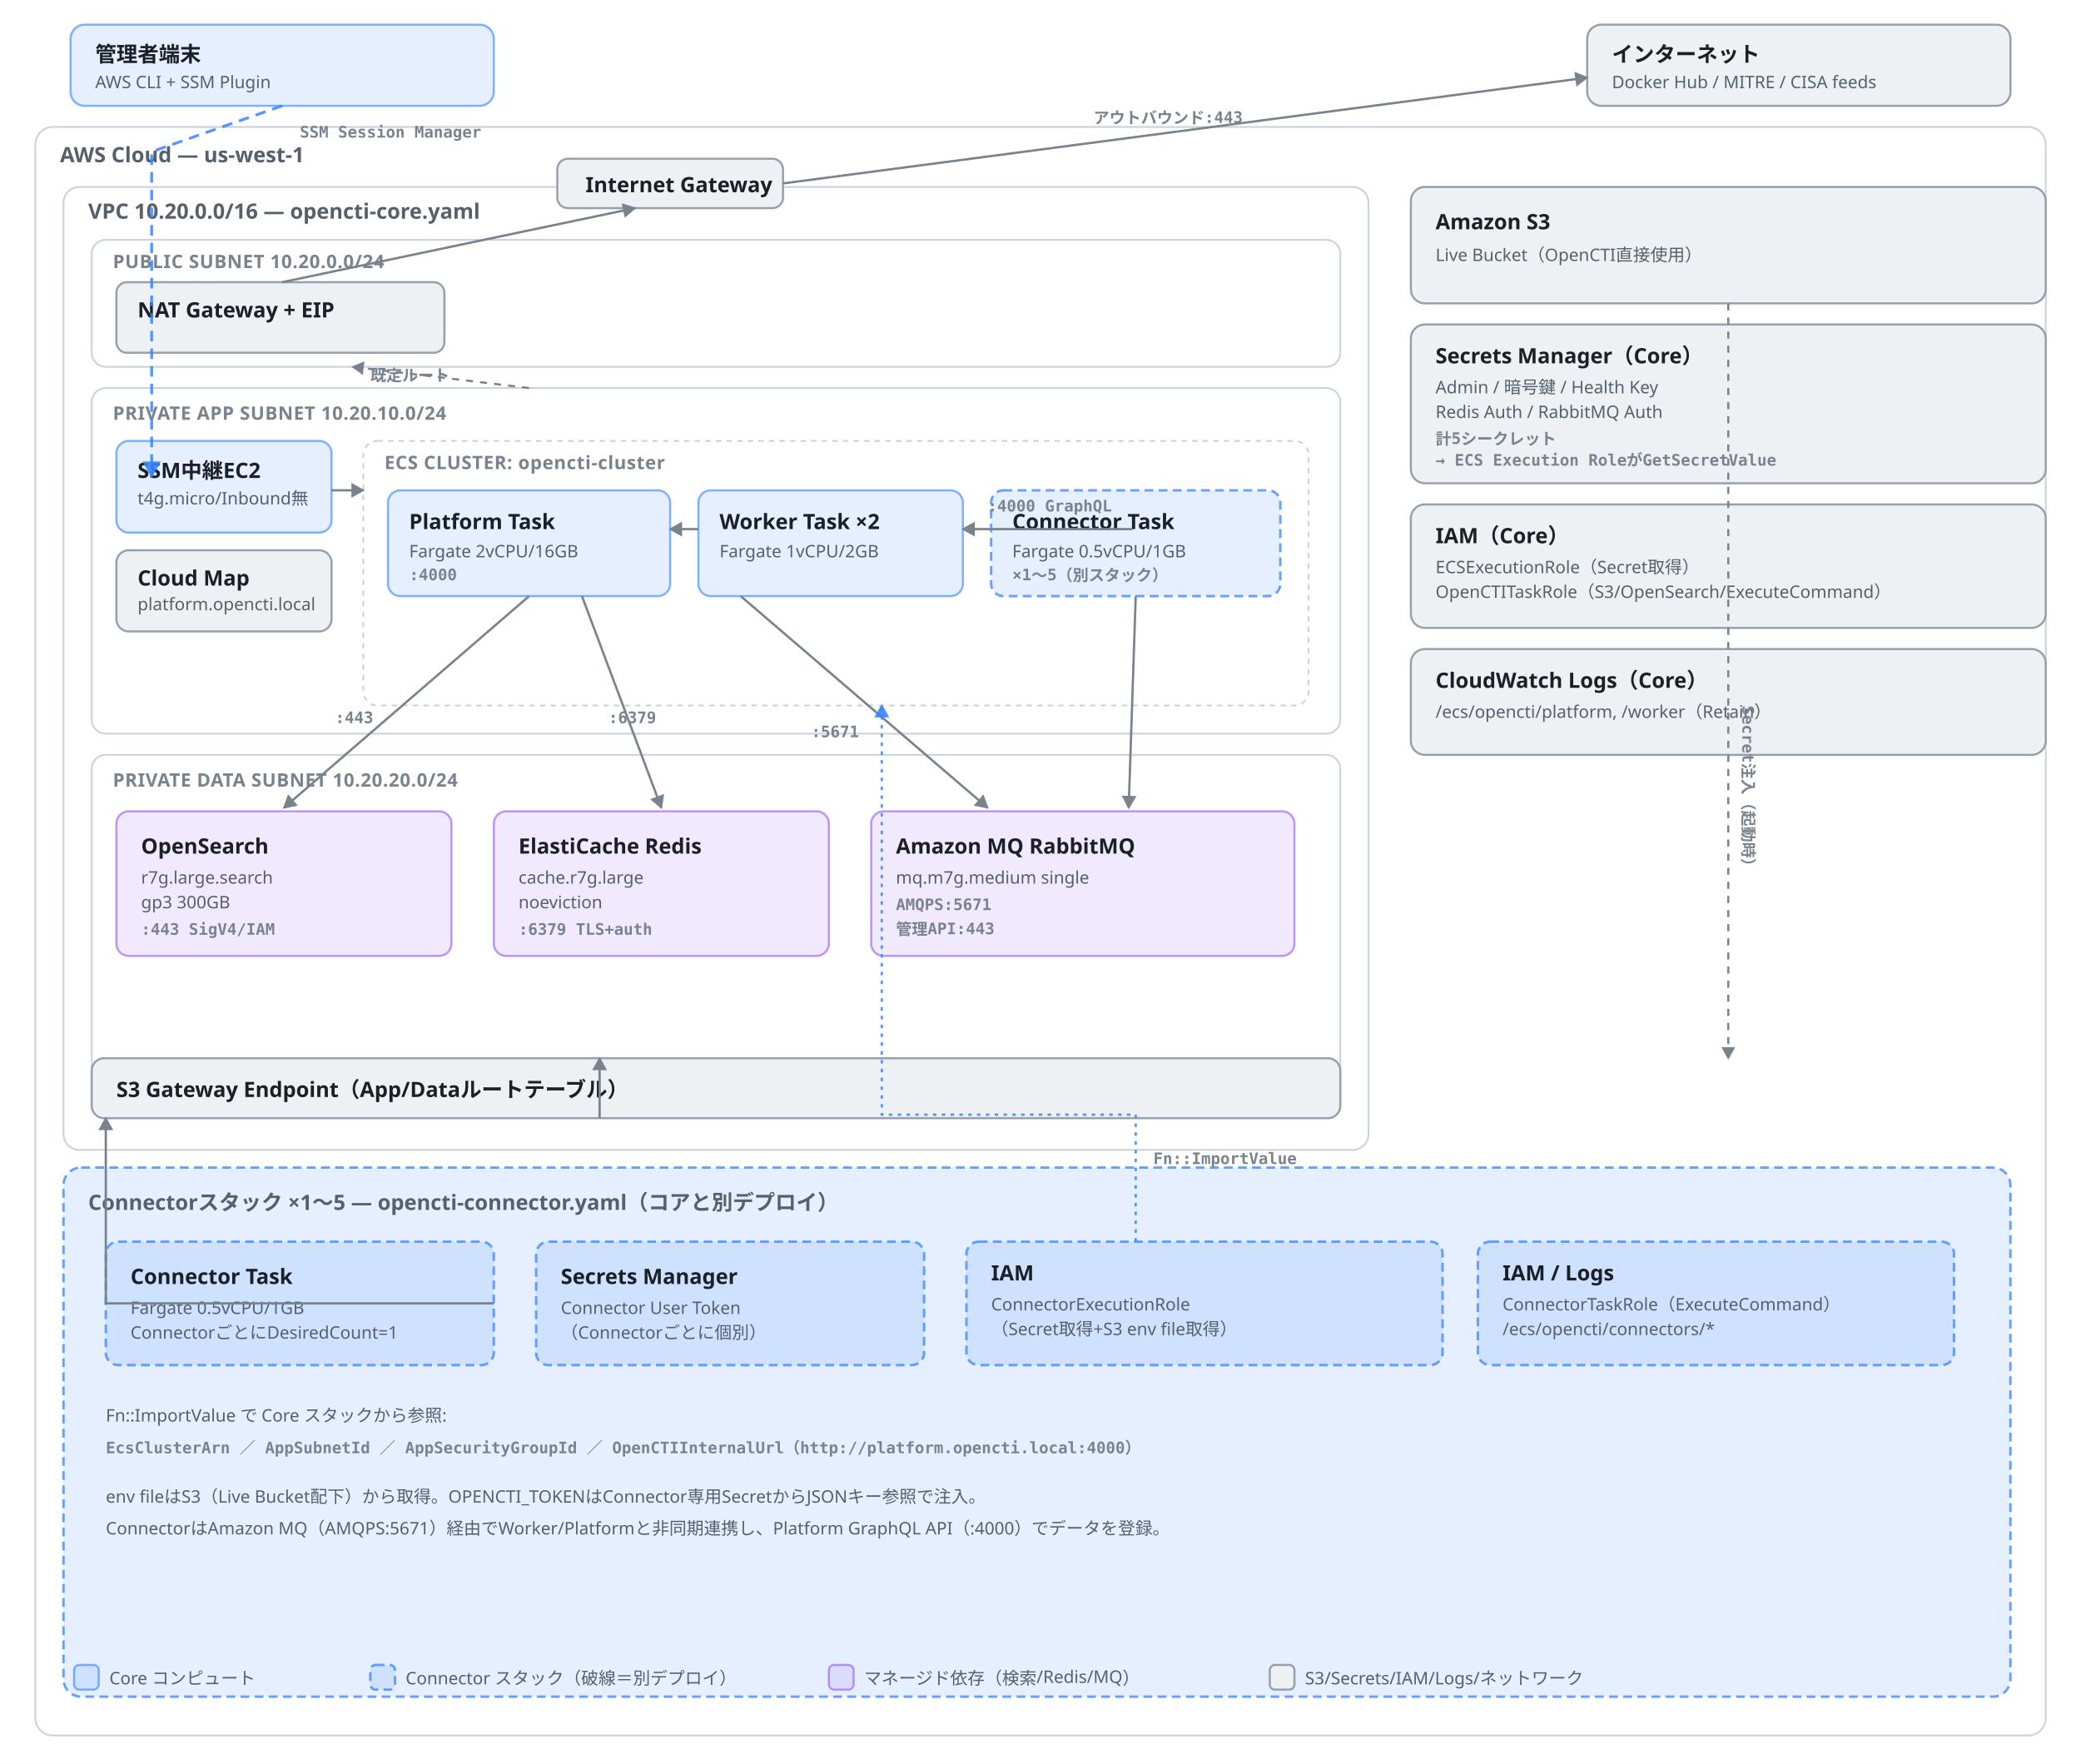
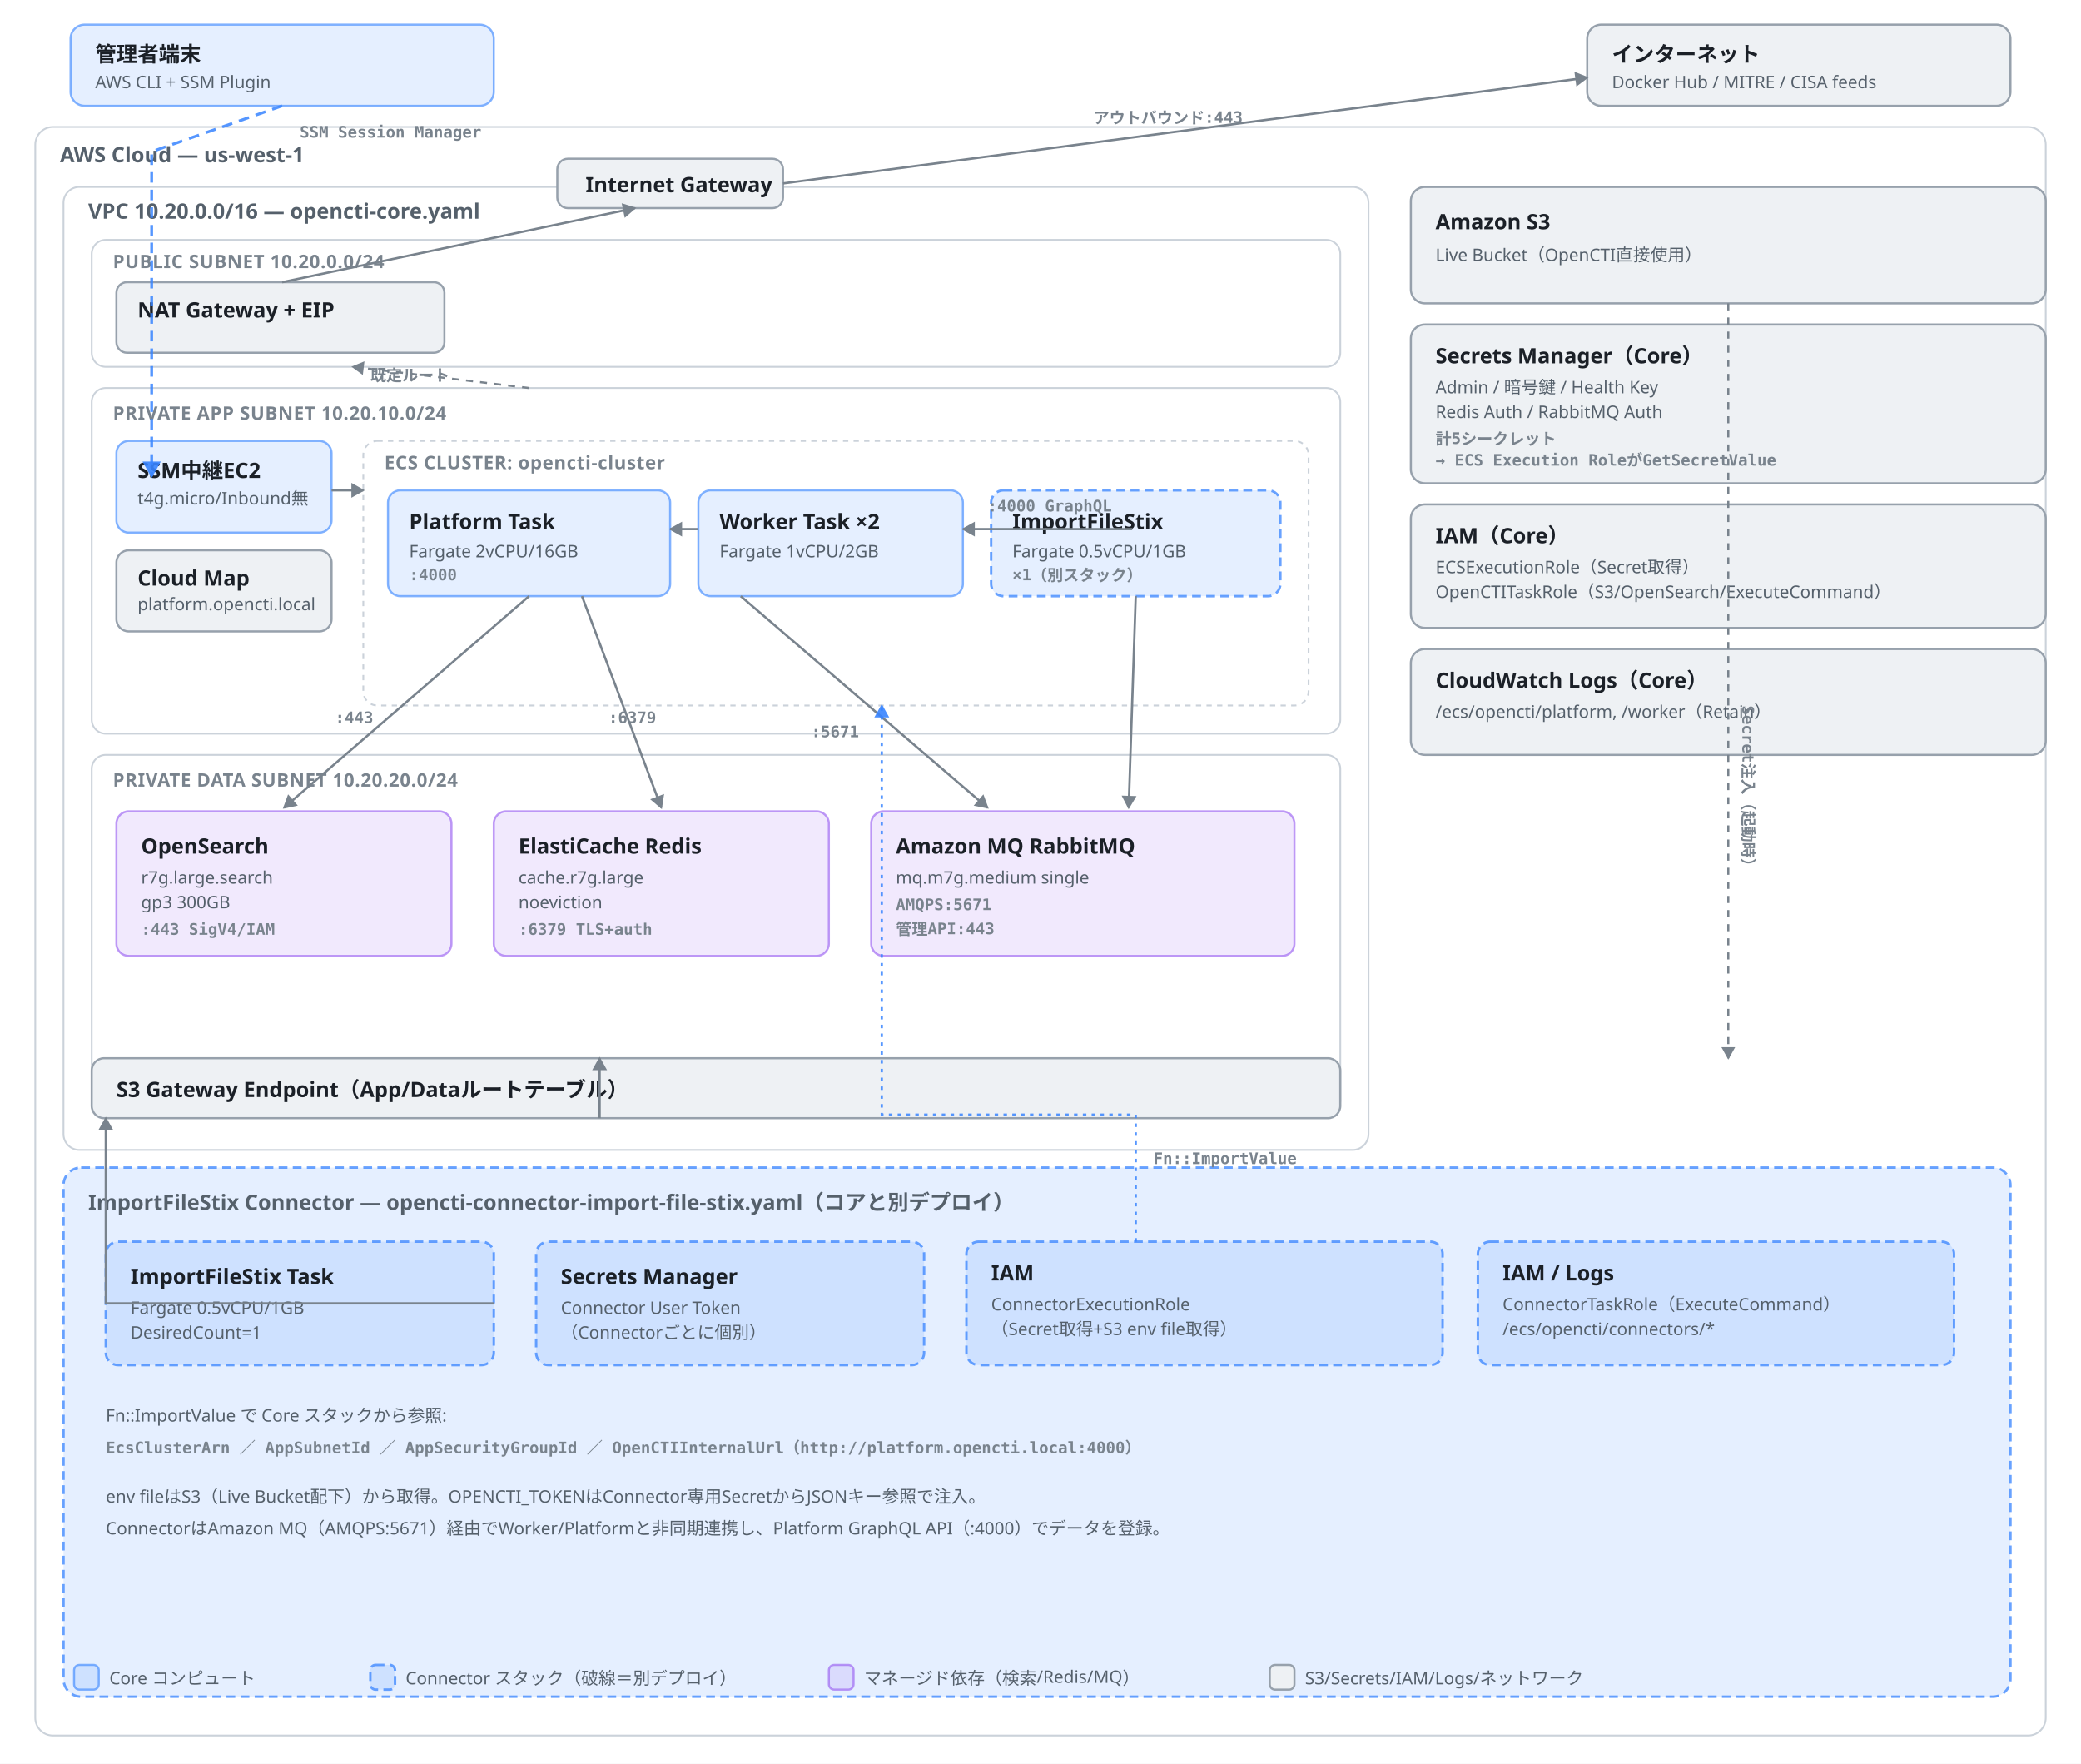
<svg xmlns="http://www.w3.org/2000/svg" viewBox="0 0 1180 1000" role="img" aria-labelledby="ttl desc" font-family="system-ui, sans-serif">
  <rect x="0" y="0" width="1180" height="1000" fill="#ffffff" />
  <style>
    .box    { fill: #ffffff; stroke: #cbd2da; stroke-width: 1; }
    .dash   { fill: none; stroke: #97a1ac; stroke-width: 1.2; stroke-dasharray: 5 4; }
    .lblR   { fill: #55606b; font-size: 12px; font-weight: 700; }
    .lblS   { fill: #79838d; font-size: 10.5px; font-weight: 600; letter-spacing:.3px; }
    .nc     { fill: rgba(56,132,255,.13); stroke: rgba(56,132,255,.62); stroke-width: 1.2; }
    .ncDash { fill: rgba(56,132,255,.13); stroke: rgba(56,132,255,.75); stroke-width: 1.4; stroke-dasharray: 5 3; }
    .nm     { fill: rgba(150,90,240,.13); stroke: rgba(150,90,240,.62); stroke-width: 1.2; }
    .nn     { fill: #eef1f4; stroke: #97a1ac; stroke-width: 1.2; }
    .t      { fill: #1b2027; font-size: 12px; font-weight: 700; }
    .s      { fill: #55606b; font-size: 9.8px; }
    .p      { fill: #79838d; font-size: 9px; font-weight: 600; font-family: ui-monospace, monospace; }
    .flow   { fill: none; stroke: #79838d; stroke-width: 1.3; }
    .flowd  { fill: none; stroke: #79838d; stroke-width: 1.2; stroke-dasharray: 4 4; }
    .mgmt   { fill: none; stroke: rgba(56,132,255,.85); stroke-width: 1.6; stroke-dasharray: 6 4; }
    .imp    { fill: none; stroke: rgba(56,132,255,.85); stroke-width: 1.3; stroke-dasharray: 2 3; }
  </style>
  <defs>
    <marker id="ah" viewBox="0 0 10 10" refX="8" refY="5" markerWidth="6.5" markerHeight="6.5" orient="auto-start-reverse">
      <path d="M0,0 L9,5 L0,10 z" fill="#79838d" />
    </marker>
    <marker id="ahb" viewBox="0 0 10 10" refX="8" refY="5" markerWidth="6.5" markerHeight="6.5" orient="auto-start-reverse">
      <path d="M0,0 L9,5 L0,10 z" fill="rgba(56,132,255,.9)" />
    </marker>
  </defs>
  <rect class="box nc" x="40" y="14" width="240" height="46" rx="8" />
  <text class="t" x="54" y="35">管理者端末</text>
  <text class="s" x="54" y="50">AWS CLI + SSM Plugin</text>
  <rect class="box nn" x="900" y="14" width="240" height="46" rx="8" />
  <text class="t" x="914" y="35">インターネット</text>
  <text class="s" x="914" y="50">Docker Hub / MITRE / CISA feeds</text>
  <rect class="box" x="20" y="72" width="1140" height="912" rx="10" fill="none" stroke="#97a1ac" />
  <text class="lblR" x="34" y="92">AWS Cloud — us-west-1</text>
  <rect class="box" x="36" y="106" width="740" height="546" rx="9" fill="none" stroke="#97a1ac" />
  <text class="lblR" x="50" y="124">VPC 10.20.0.0/16 — opencti-core.yaml</text>
  <rect class="box nn" x="316" y="90" width="128" height="28" rx="6" />
  <text class="t" x="332" y="109" font-size="10.5px">Internet Gateway</text>
  <rect class="box" x="52" y="136" width="708" height="72" rx="8" fill="none" stroke="#cbd2da" />
  <text class="lblS" x="64" y="152">PUBLIC SUBNET 10.20.0.0/24</text>
  <rect class="box nn" x="66" y="160" width="186" height="40" rx="6" />
  <text class="t" x="78" y="180" font-size="10.5px">NAT Gateway + EIP</text>
  <rect class="box" x="52" y="220" width="708" height="196" rx="8" fill="none" stroke="#cbd2da" />
  <text class="lblS" x="64" y="238">PRIVATE APP SUBNET 10.20.10.0/24</text>
  <rect class="box nc" x="66" y="250" width="122" height="52" rx="7" />
  <text class="t" x="78" y="271" font-size="10.5px">SSM中継EC2</text>
  <text class="s" x="78" y="286">t4g.micro/Inbound無</text>
  <rect class="box nn" x="66" y="312" width="122" height="46" rx="7" />
  <text class="t" x="78" y="332" font-size="10.5px">Cloud Map</text>
  <text class="s" x="78" y="346">platform.opencti.local</text>
  <rect class="box" x="206" y="250" width="536" height="150" rx="8" fill="none" stroke="rgba(56,132,255,.45)" stroke-dasharray="3 3" />
  <text class="lblS" x="218" y="266" fill="rgba(56,132,255,.9)">ECS CLUSTER: opencti-cluster</text>
  <rect class="box nc" x="220" y="278" width="160" height="60" rx="7" />
  <text class="t" x="232" y="300">Platform Task</text>
  <text class="s" x="232" y="316">Fargate 2vCPU/16GB</text>
  <text class="p" x="232" y="329">:4000</text>
  <rect class="box nc" x="396" y="278" width="150" height="60" rx="7" />
  <text class="t" x="408" y="300">Worker Task ×2</text>
  <text class="s" x="408" y="316">Fargate 1vCPU/2GB</text>
  <rect class="box ncDash" x="562" y="278" width="164" height="60" rx="7" />
-   <text class="t" x="574" y="300">Connector Task</text>
+   <text class="t" x="574" y="300">ImportFileStix</text>
  <text class="s" x="574" y="316">Fargate 0.5vCPU/1GB</text>
-   <text class="p" x="574" y="329">×1〜5（別スタック）</text>
+   <text class="p" x="574" y="329">×1（別スタック）</text>
  <rect class="box" x="52" y="428" width="708" height="204" rx="8" fill="none" stroke="#cbd2da" />
  <text class="lblS" x="64" y="446">PRIVATE DATA SUBNET 10.20.20.0/24</text>
  <rect class="box nm" x="66" y="460" width="190" height="82" rx="7" />
  <text class="t" x="80" y="484">OpenSearch</text>
  <text class="s" x="80" y="501">r7g.large.search</text>
  <text class="s" x="80" y="515">gp3 300GB</text>
  <text class="p" x="80" y="530">:443 SigV4/IAM</text>
  <rect class="box nm" x="280" y="460" width="190" height="82" rx="7" />
  <text class="t" x="294" y="484">ElastiCache Redis</text>
  <text class="s" x="294" y="501">cache.r7g.large</text>
  <text class="s" x="294" y="515">noeviction</text>
  <text class="p" x="294" y="530">:6379 TLS+auth</text>
  <rect class="box nm" x="494" y="460" width="240" height="82" rx="7" />
  <text class="t" x="508" y="484">Amazon MQ RabbitMQ</text>
  <text class="s" x="508" y="501">mq.m7g.medium single</text>
  <text class="p" x="508" y="516">AMQPS:5671</text>
  <text class="p" x="508" y="530">管理API:443</text>
  <rect class="box nn" x="52" y="600" width="708" height="34" rx="7" />
  <text class="t" x="66" y="622" font-size="10.5px">S3 Gateway Endpoint（App/Dataルートテーブル）</text>
  <rect class="box nn" x="800" y="106" width="360" height="66" rx="8" />
  <text class="t" x="814" y="130">Amazon S3</text>
  <text class="s" x="814" y="148">Live Bucket（OpenCTI直接使用）</text>
  <rect class="box nn" x="800" y="184" width="360" height="90" rx="8" />
  <text class="t" x="814" y="206">Secrets Manager（Core）</text>
  <text class="s" x="814" y="223">Admin / 暗号鍵 / Health Key</text>
  <text class="s" x="814" y="237">Redis Auth / RabbitMQ Auth</text>
  <text class="p" x="814" y="252">計5シークレット</text>
  <text class="p" x="814" y="264">→ ECS Execution RoleがGetSecretValue</text>
  <rect class="box nn" x="800" y="286" width="360" height="70" rx="8" />
  <text class="t" x="814" y="308">IAM（Core）</text>
  <text class="s" x="814" y="325">ECSExecutionRole（Secret取得）</text>
  <text class="s" x="814" y="339">OpenCTITaskRole（S3/OpenSearch/ExecuteCommand）</text>
  <rect class="box nn" x="800" y="368" width="360" height="60" rx="8" />
  <text class="t" x="814" y="390">CloudWatch Logs（Core）</text>
  <text class="s" x="814" y="407">/ecs/opencti/platform, /worker（Retain）</text>
  <rect class="box ncDash" x="36" y="662" width="1104" height="300" rx="10" />
-   <text class="lblR" x="50" y="686" fill="rgba(56,132,255,.9)">Connectorスタック ×1〜5 — opencti-connector.yaml（コアと別デプロイ）</text>
+   <text class="lblR" x="50" y="686" fill="rgba(56,132,255,.9)">ImportFileStix Connector — opencti-connector-import-file-stix.yaml（コアと別デプロイ）</text>
  <rect class="box ncDash" x="60" y="704" width="220" height="70" rx="7" />
-   <text class="t" x="74" y="728">Connector Task</text>
+   <text class="t" x="74" y="728">ImportFileStix Task</text>
  <text class="s" x="74" y="745">Fargate 0.5vCPU/1GB</text>
-   <text class="s" x="74" y="759">ConnectorごとにDesiredCount=1</text>
+   <text class="s" x="74" y="759">DesiredCount=1</text>
  <rect class="box ncDash" x="304" y="704" width="220" height="70" rx="7" />
  <text class="t" x="318" y="728">Secrets Manager</text>
  <text class="s" x="318" y="745">Connector User Token</text>
  <text class="s" x="318" y="759">（Connectorごとに個別）</text>
  <rect class="box ncDash" x="548" y="704" width="270" height="70" rx="7" />
  <text class="t" x="562" y="726">IAM</text>
  <text class="s" x="562" y="743">ConnectorExecutionRole</text>
  <text class="s" x="562" y="757">（Secret取得+S3 env file取得）</text>
  <rect class="box ncDash" x="838" y="704" width="270" height="70" rx="7" />
  <text class="t" x="852" y="726">IAM / Logs</text>
  <text class="s" x="852" y="743">ConnectorTaskRole（ExecuteCommand）</text>
  <text class="s" x="852" y="757">/ecs/opencti/connectors/*</text>
  <text class="s" x="60" y="806" fill="#55606b">Fn::ImportValue で Core スタックから参照:</text>
  <text class="p" x="60" y="824">EcsClusterArn ／ AppSubnetId ／ AppSecurityGroupId ／ OpenCTIInternalUrl（http://platform.opencti.local:4000）</text>
  <text class="s" x="60" y="852" fill="#55606b">env fileはS3（Live Bucket配下）から取得。OPENCTI_TOKENはConnector専用SecretからJSONキー参照で注入。</text>
  <text class="s" x="60" y="870" fill="#55606b">ConnectorはAmazon MQ（AMQPS:5671）経由でWorker/Platformと非同期連携し、Platform GraphQL API（:4000）でデータを登録。</text>
  <path class="mgmt" d="M160,60 L86,86 L86,270" marker-end="url(#ahb)" />
  <text class="p" x="170" y="78" fill="rgba(56,132,255,.9)">SSM Session Manager</text>
  <path class="flow" d="M188,278 L206,278" marker-end="url(#ah)" />
  <path class="flow" d="M396,300 L380,300" marker-end="url(#ah)" />
  <path class="flow" d="M642,300 L546,300" marker-end="url(#ah)" />
  <text class="p" x="560" y="290">:4000 GraphQL</text>
  <path class="flow" d="M300,338 L161,458" marker-end="url(#ah)" />
  <text class="p" x="190" y="410">:443</text>
  <path class="flow" d="M330,338 L375,458" marker-end="url(#ah)" />
  <text class="p" x="345" y="410">:6379</text>
  <path class="flow" d="M420,338 L560,458" marker-end="url(#ah)" />
  <text class="p" x="460" y="418">:5671</text>
  <path class="flow" d="M644,338 L640,458" marker-end="url(#ah)" />
  <path class="flow" d="M340,634 L340,600" marker-end="url(#ah)" />
  <path class="flowd" d="M980,172 L980,600" marker-end="url(#ah)" />
  <text class="p" x="988" y="400" transform="rotate(90 988 400)">Secret注入（起動時）</text>
  <path class="flowd" d="M300,220 L200,208" marker-end="url(#ah)" />
  <text class="p" x="210" y="216">既定ルート</text>
  <path class="flow" d="M160,160 L360,118" marker-end="url(#ah)" />
  <path class="flow" d="M444,104 L900,44" marker-end="url(#ah)" />
  <text class="p" x="620" y="70">アウトバウンド:443</text>
  <path class="imp" d="M644,704 L644,632 L500,632 L500,400" marker-end="url(#ahb)" />
  <text class="p" x="654" y="660" fill="rgba(56,132,255,.9)">Fn::ImportValue</text>
  <path class="flow" d="M280,739 L60,739 L60,634" marker-end="url(#ah)" />
  <rect x="42" y="944" width="14" height="14" rx="3" class="nc" />
  <text class="s" x="62" y="955">Core コンピュート</text>
  <rect x="210" y="944" width="14" height="14" rx="3" class="ncDash" />
  <text class="s" x="230" y="955">Connector スタック（破線＝別デプロイ）</text>
  <rect x="470" y="944" width="14" height="14" rx="3" class="nm" />
  <text class="s" x="490" y="955">マネージド依存（検索/Redis/MQ）</text>
  <rect x="720" y="944" width="14" height="14" rx="3" class="nn" />
  <text class="s" x="740" y="955">S3/Secrets/IAM/Logs/ネットワーク</text>
</svg>
